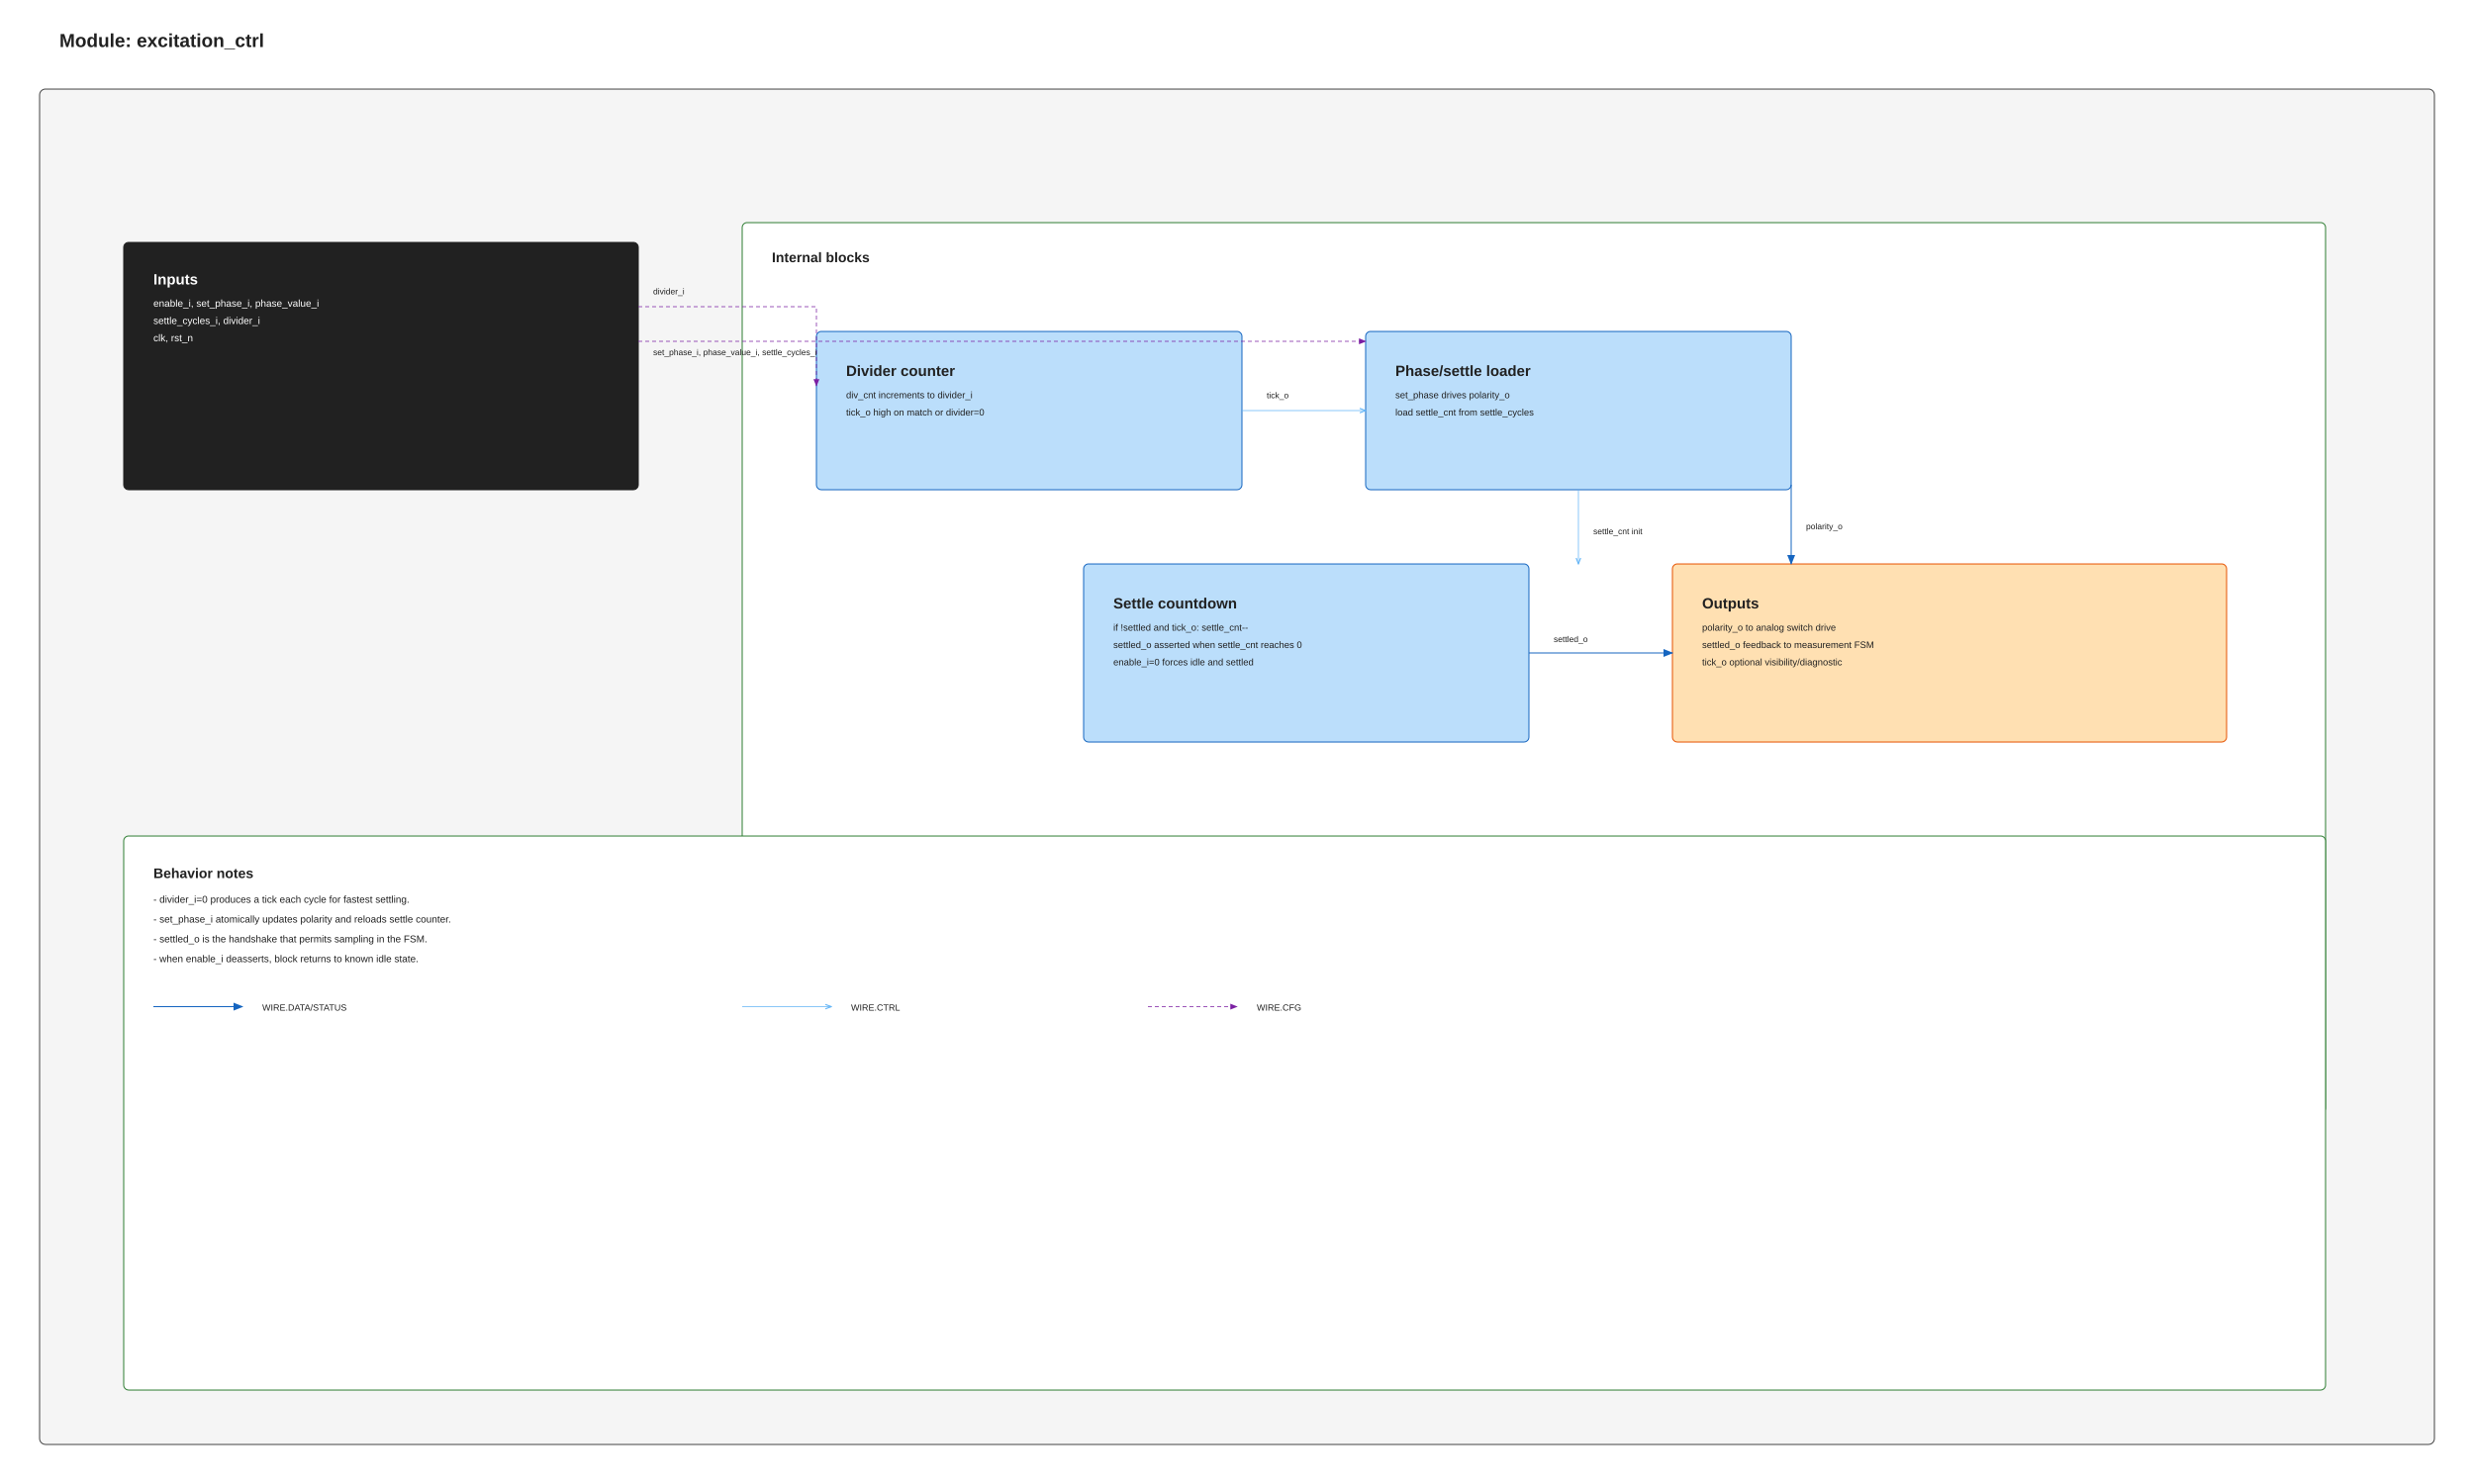
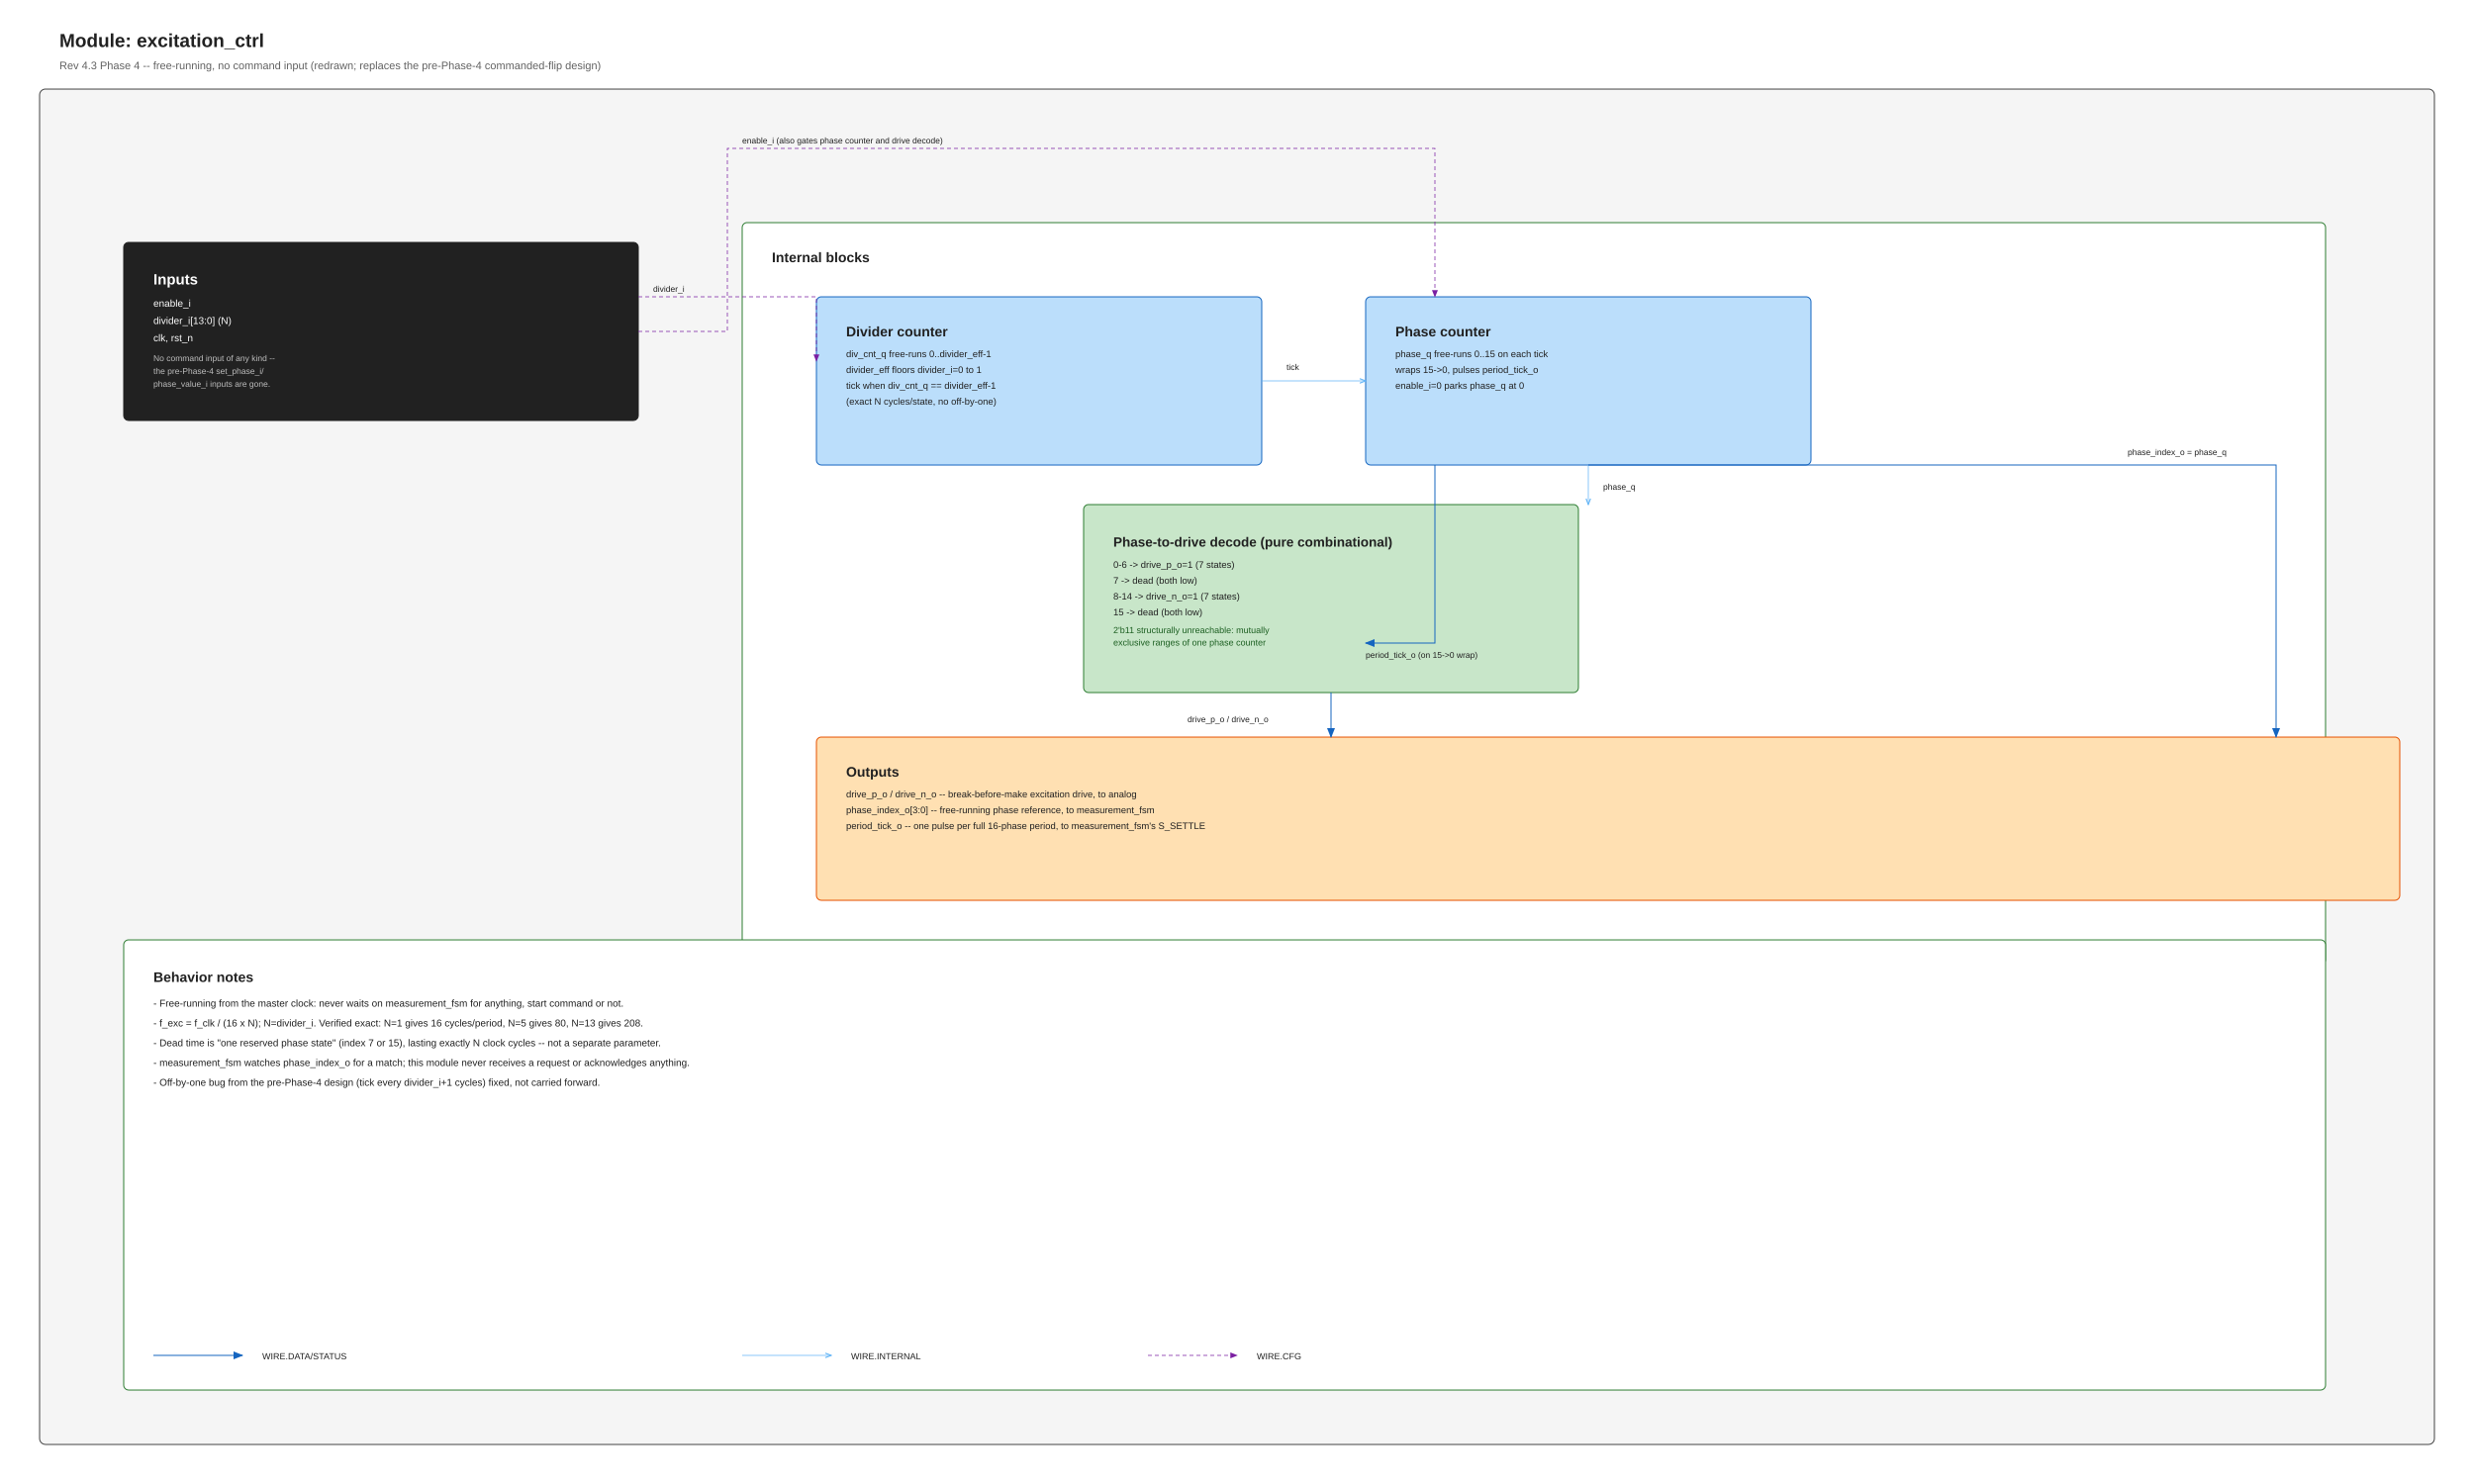
<svg xmlns="http://www.w3.org/2000/svg" width="5000" height="3000" viewBox="0 0 5000 3000" role="img" aria-labelledby="t d">
  <defs>
    <marker id="x1" markerWidth="10" markerHeight="8" refX="9" refY="4" orient="auto">
      <path d="M0,0 L10,4 L0,8 z" fill="#1565C0" />
    </marker>
    <marker id="x2" markerWidth="10" markerHeight="8" refX="9" refY="4" orient="auto">
      <path d="M1,1 L9,4 L1,7" fill="none" stroke="#64B5F6" stroke-width="1.5" />
    </marker>
    <marker id="x3" markerWidth="10" markerHeight="8" refX="9" refY="4" orient="auto">
      <path d="M0,0 L10,4 L0,8 z" fill="#7B1FA2" />
    </marker>
  </defs>
  <rect width="5000" height="3000" fill="#fff" />
  <text x="120" y="95" font-family="Arial" font-size="38" font-weight="700" fill="#212121">Module: excitation_ctrl</text>
+   <text x="120" y="140" font-family="Arial" font-size="22" fill="#616161">Rev 4.3 Phase 4 -- free-running, no command input (redrawn; replaces the pre-Phase-4 commanded-flip design)</text>
  <rect x="80" y="180" width="4840" height="2740" rx="12" fill="#F5F5F5" stroke="#444" stroke-width="2" />
-   <rect x="250" y="490" width="1040" height="500" rx="10" fill="#212121" stroke="#212121" stroke-width="2" />
+   <rect x="250" y="490" width="1040" height="360" rx="10" fill="#212121" stroke="#212121" stroke-width="2" />
  <text x="310" y="575" font-family="Arial" font-size="30" font-weight="700" fill="#fff">Inputs</text>
-   <text x="310" y="620" font-family="Arial" font-size="20" fill="#fff">enable_i, set_phase_i, phase_value_i</text>
-   <text x="310" y="655" font-family="Arial" font-size="20" fill="#fff">settle_cycles_i, divider_i</text>
+   <text x="310" y="620" font-family="Arial" font-size="20" fill="#fff">enable_i</text>
+   <text x="310" y="655" font-family="Arial" font-size="20" fill="#fff">divider_i[13:0]  (N)</text>
  <text x="310" y="690" font-family="Arial" font-size="20" fill="#fff">clk, rst_n</text>
-   <rect x="1500" y="450" width="3200" height="1800" rx="10" fill="#fff" stroke="#2E7D32" stroke-width="2" />
+   <text x="310" y="730" font-family="Arial" font-size="17" fill="#BDBDBD">No command input of any kind --</text>
+   <text x="310" y="756" font-family="Arial" font-size="17" fill="#BDBDBD">the pre-Phase-4 set_phase_i/</text>
+   <text x="310" y="782" font-family="Arial" font-size="17" fill="#BDBDBD">phase_value_i inputs are gone.</text>
+   <rect x="1500" y="450" width="3200" height="1500" rx="10" fill="#fff" stroke="#2E7D32" stroke-width="2" />
  <text x="1560" y="530" font-family="Arial" font-size="28" font-weight="700" fill="#212121">Internal blocks</text>
-   <rect x="1650" y="670" width="860" height="320" rx="10" fill="#BBDEFB" stroke="#1565C0" stroke-width="2" />
-   <text x="1710" y="760" font-family="Arial" font-size="30" font-weight="700" fill="#212121">Divider counter</text>
-   <text x="1710" y="805" font-family="Arial" font-size="19" fill="#212121">div_cnt increments to divider_i</text>
-   <text x="1710" y="840" font-family="Arial" font-size="19" fill="#212121">tick_o high on match or divider=0</text>
-   <rect x="2760" y="670" width="860" height="320" rx="10" fill="#BBDEFB" stroke="#1565C0" stroke-width="2" />
-   <text x="2820" y="760" font-family="Arial" font-size="30" font-weight="700" fill="#212121">Phase/settle loader</text>
-   <text x="2820" y="805" font-family="Arial" font-size="19" fill="#212121">set_phase drives polarity_o</text>
-   <text x="2820" y="840" font-family="Arial" font-size="19" fill="#212121">load settle_cnt from settle_cycles</text>
-   <rect x="2190" y="1140" width="900" height="360" rx="10" fill="#BBDEFB" stroke="#1565C0" stroke-width="2" />
-   <text x="2250" y="1230" font-family="Arial" font-size="30" font-weight="700" fill="#212121">Settle countdown</text>
-   <text x="2250" y="1275" font-family="Arial" font-size="19" fill="#212121">if !settled and tick_o: settle_cnt--</text>
-   <text x="2250" y="1310" font-family="Arial" font-size="19" fill="#212121">settled_o asserted when settle_cnt reaches 0</text>
-   <text x="2250" y="1345" font-family="Arial" font-size="19" fill="#212121">enable_i=0 forces idle and settled</text>
-   <rect x="3380" y="1140" width="1120" height="360" rx="10" fill="#FFE0B2" stroke="#E65100" stroke-width="2" />
-   <text x="3440" y="1230" font-family="Arial" font-size="30" font-weight="700" fill="#212121">Outputs</text>
-   <text x="3440" y="1275" font-family="Arial" font-size="19" fill="#212121">polarity_o to analog switch drive</text>
-   <text x="3440" y="1310" font-family="Arial" font-size="19" fill="#212121">settled_o feedback to measurement FSM</text>
-   <text x="3440" y="1345" font-family="Arial" font-size="19" fill="#212121">tick_o optional visibility/diagnostic</text>
-   <path d="M1290,620 L1650,620 L1650,780" stroke="#7B1FA2" stroke-width="1.5" stroke-dasharray="8 6" fill="none" marker-end="url(#x3)" />
-   <text x="1320" y="595" font-family="Arial" font-size="17" fill="#212121">divider_i</text>
-   <path d="M1290,690 L2760,690" stroke="#7B1FA2" stroke-width="1.5" stroke-dasharray="8 6" fill="none" marker-end="url(#x3)" />
-   <text x="1320" y="718" font-family="Arial" font-size="17" fill="#212121">set_phase_i, phase_value_i, settle_cycles_i</text>
-   <path d="M2510,830 L2760,830" stroke="#64B5F6" stroke-width="1.5" fill="none" marker-end="url(#x2)" />
-   <text x="2560" y="805" font-family="Arial" font-size="17" fill="#212121">tick_o</text>
-   <path d="M3190,990 L3190,1140" stroke="#64B5F6" stroke-width="1.5" fill="none" marker-end="url(#x2)" />
-   <text x="3220" y="1080" font-family="Arial" font-size="17" fill="#212121">settle_cnt init</text>
-   <path d="M3090,1320 L3380,1320" stroke="#1565C0" stroke-width="2" fill="none" marker-end="url(#x1)" />
-   <text x="3140" y="1298" font-family="Arial" font-size="17" fill="#212121">settled_o</text>
-   <path d="M3620,980 L3620,1140" stroke="#1565C0" stroke-width="2" fill="none" marker-end="url(#x1)" />
-   <text x="3650" y="1070" font-family="Arial" font-size="17" fill="#212121">polarity_o</text>
-   <rect x="250" y="1690" width="4450" height="1120" rx="10" fill="#fff" stroke="#2E7D32" stroke-width="2" />
-   <text x="310" y="1775" font-family="Arial" font-size="28" font-weight="700" fill="#212121">Behavior notes</text>
-   <text x="310" y="1825" font-family="Arial" font-size="20" fill="#212121">- divider_i=0 produces a tick each cycle for fastest settling.</text>
-   <text x="310" y="1865" font-family="Arial" font-size="20" fill="#212121">- set_phase_i atomically updates polarity and reloads settle counter.</text>
-   <text x="310" y="1905" font-family="Arial" font-size="20" fill="#212121">- settled_o is the handshake that permits sampling in the FSM.</text>
-   <text x="310" y="1945" font-family="Arial" font-size="20" fill="#212121">- when enable_i deasserts, block returns to known idle state.</text>
-   <line x1="310" y1="2035" x2="490" y2="2035" stroke="#1565C0" stroke-width="2" marker-end="url(#x1)" />
-   <text x="530" y="2043" font-family="Arial" font-size="18" fill="#212121">WIRE.DATA/STATUS</text>
-   <line x1="1500" y1="2035" x2="1680" y2="2035" stroke="#64B5F6" stroke-width="1.5" marker-end="url(#x2)" />
-   <text x="1720" y="2043" font-family="Arial" font-size="18" fill="#212121">WIRE.CTRL</text>
-   <line x1="2320" y1="2035" x2="2500" y2="2035" stroke="#7B1FA2" stroke-width="1.5" stroke-dasharray="8 6" marker-end="url(#x3)" />
-   <text x="2540" y="2043" font-family="Arial" font-size="18" fill="#212121">WIRE.CFG</text>
+   <rect x="1650" y="600" width="900" height="340" rx="10" fill="#BBDEFB" stroke="#1565C0" stroke-width="2" />
+   <text x="1710" y="680" font-family="Arial" font-size="28" font-weight="700" fill="#212121">Divider counter</text>
+   <text x="1710" y="722" font-family="Arial" font-size="19" fill="#212121">div_cnt_q free-runs 0..divider_eff-1</text>
+   <text x="1710" y="754" font-family="Arial" font-size="19" fill="#212121">divider_eff floors divider_i=0 to 1</text>
+   <text x="1710" y="786" font-family="Arial" font-size="19" fill="#212121">tick when div_cnt_q == divider_eff-1</text>
+   <text x="1710" y="818" font-family="Arial" font-size="19" fill="#212121">(exact N cycles/state, no off-by-one)</text>
+   <rect x="2760" y="600" width="900" height="340" rx="10" fill="#BBDEFB" stroke="#1565C0" stroke-width="2" />
+   <text x="2820" y="680" font-family="Arial" font-size="28" font-weight="700" fill="#212121">Phase counter</text>
+   <text x="2820" y="722" font-family="Arial" font-size="19" fill="#212121">phase_q free-runs 0..15 on each tick</text>
+   <text x="2820" y="754" font-family="Arial" font-size="19" fill="#212121">wraps 15-&gt;0, pulses period_tick_o</text>
+   <text x="2820" y="786" font-family="Arial" font-size="19" fill="#212121">enable_i=0 parks phase_q at 0</text>
+   <rect x="2190" y="1020" width="1000" height="380" rx="10" fill="#C8E6C9" stroke="#2E7D32" stroke-width="2" />
+   <text x="2250" y="1105" font-family="Arial" font-size="27" font-weight="700" fill="#212121">Phase-to-drive decode (pure combinational)</text>
+   <text x="2250" y="1148" font-family="Arial" font-size="19" fill="#212121">0-6   -&gt; drive_p_o=1  (7 states)</text>
+   <text x="2250" y="1180" font-family="Arial" font-size="19" fill="#212121">7     -&gt; dead (both low)</text>
+   <text x="2250" y="1212" font-family="Arial" font-size="19" fill="#212121">8-14  -&gt; drive_n_o=1  (7 states)</text>
+   <text x="2250" y="1244" font-family="Arial" font-size="19" fill="#212121">15    -&gt; dead (both low)</text>
+   <text x="2250" y="1280" font-family="Arial" font-size="18" fill="#1B5E20">2'b11 structurally unreachable: mutually</text>
+   <text x="2250" y="1305" font-family="Arial" font-size="18" fill="#1B5E20">exclusive ranges of one phase counter</text>
+   <rect x="1650" y="1490" width="3200" height="330" rx="10" fill="#FFE0B2" stroke="#E65100" stroke-width="2" />
+   <text x="1710" y="1570" font-family="Arial" font-size="28" font-weight="700" fill="#212121">Outputs</text>
+   <text x="1710" y="1612" font-family="Arial" font-size="19" fill="#212121">drive_p_o / drive_n_o -- break-before-make excitation drive, to analog</text>
+   <text x="1710" y="1644" font-family="Arial" font-size="19" fill="#212121">phase_index_o[3:0] -- free-running phase reference, to measurement_fsm</text>
+   <text x="1710" y="1676" font-family="Arial" font-size="19" fill="#212121">period_tick_o -- one pulse per full 16-phase period, to measurement_fsm's S_SETTLE</text>
+   <path d="M1290,600 L1650,600 L1650,730" stroke="#7B1FA2" stroke-width="1.5" stroke-dasharray="8 6" fill="none" marker-end="url(#x3)" />
+   <text x="1320" y="590" font-family="Arial" font-size="17" fill="#212121">divider_i</text>
+   <path d="M1290,670 L1470,670 L1470,300 L2900,300 L2900,600" stroke="#7B1FA2" stroke-width="1.5" stroke-dasharray="8 6" fill="none" marker-end="url(#x3)" />
+   <text x="1500" y="290" font-family="Arial" font-size="17" fill="#212121">enable_i (also gates phase counter and drive decode)</text>
+   <path d="M2550,770 L2760,770" stroke="#64B5F6" stroke-width="1.5" fill="none" marker-end="url(#x2)" />
+   <text x="2600" y="748" font-family="Arial" font-size="17" fill="#212121">tick</text>
+   <path d="M3210,940 L3210,1020" stroke="#64B5F6" stroke-width="1.5" fill="none" marker-end="url(#x2)" />
+   <text x="3240" y="990" font-family="Arial" font-size="17" fill="#212121">phase_q</text>
+   <path d="M3210,940 L4600,940 L4600,1490" stroke="#1565C0" stroke-width="2" fill="none" marker-end="url(#x1)" />
+   <text x="4300" y="920" font-family="Arial" font-size="17" fill="#212121">phase_index_o = phase_q</text>
+   <path d="M2900,940 L2900,1300 L2760,1300" stroke="#1565C0" stroke-width="2" fill="none" marker-end="url(#x1)" />
+   <text x="2760" y="1330" font-family="Arial" font-size="17" fill="#212121">period_tick_o (on 15-&gt;0 wrap)</text>
+   <path d="M2690,1400 L2690,1490" stroke="#1565C0" stroke-width="2" fill="none" marker-end="url(#x1)" />
+   <text x="2400" y="1460" font-family="Arial" font-size="17" fill="#212121">drive_p_o / drive_n_o</text>
+   <rect x="250" y="1900" width="4450" height="910" rx="10" fill="#fff" stroke="#2E7D32" stroke-width="2" />
+   <text x="310" y="1985" font-family="Arial" font-size="28" font-weight="700" fill="#212121">Behavior notes</text>
+   <text x="310" y="2035" font-family="Arial" font-size="20" fill="#212121">- Free-running from the master clock: never waits on measurement_fsm for anything, start command or not.</text>
+   <text x="310" y="2075" font-family="Arial" font-size="20" fill="#212121">- f_exc = f_clk / (16 x N); N=divider_i. Verified exact: N=1 gives 16 cycles/period, N=5 gives 80, N=13 gives 208.</text>
+   <text x="310" y="2115" font-family="Arial" font-size="20" fill="#212121">- Dead time is "one reserved phase state" (index 7 or 15), lasting exactly N clock cycles -- not a separate parameter.</text>
+   <text x="310" y="2155" font-family="Arial" font-size="20" fill="#212121">- measurement_fsm watches phase_index_o for a match; this module never receives a request or acknowledges anything.</text>
+   <text x="310" y="2195" font-family="Arial" font-size="20" fill="#212121">- Off-by-one bug from the pre-Phase-4 design (tick every divider_i+1 cycles) fixed, not carried forward.</text>
+   <line x1="310" y1="2740" x2="490" y2="2740" stroke="#1565C0" stroke-width="2" marker-end="url(#x1)" />
+   <text x="530" y="2748" font-family="Arial" font-size="18" fill="#212121">WIRE.DATA/STATUS</text>
+   <line x1="1500" y1="2740" x2="1680" y2="2740" stroke="#64B5F6" stroke-width="1.5" marker-end="url(#x2)" />
+   <text x="1720" y="2748" font-family="Arial" font-size="18" fill="#212121">WIRE.INTERNAL</text>
+   <line x1="2320" y1="2740" x2="2500" y2="2740" stroke="#7B1FA2" stroke-width="1.5" stroke-dasharray="8 6" marker-end="url(#x3)" />
+   <text x="2540" y="2748" font-family="Arial" font-size="18" fill="#212121">WIRE.CFG</text>
</svg>
